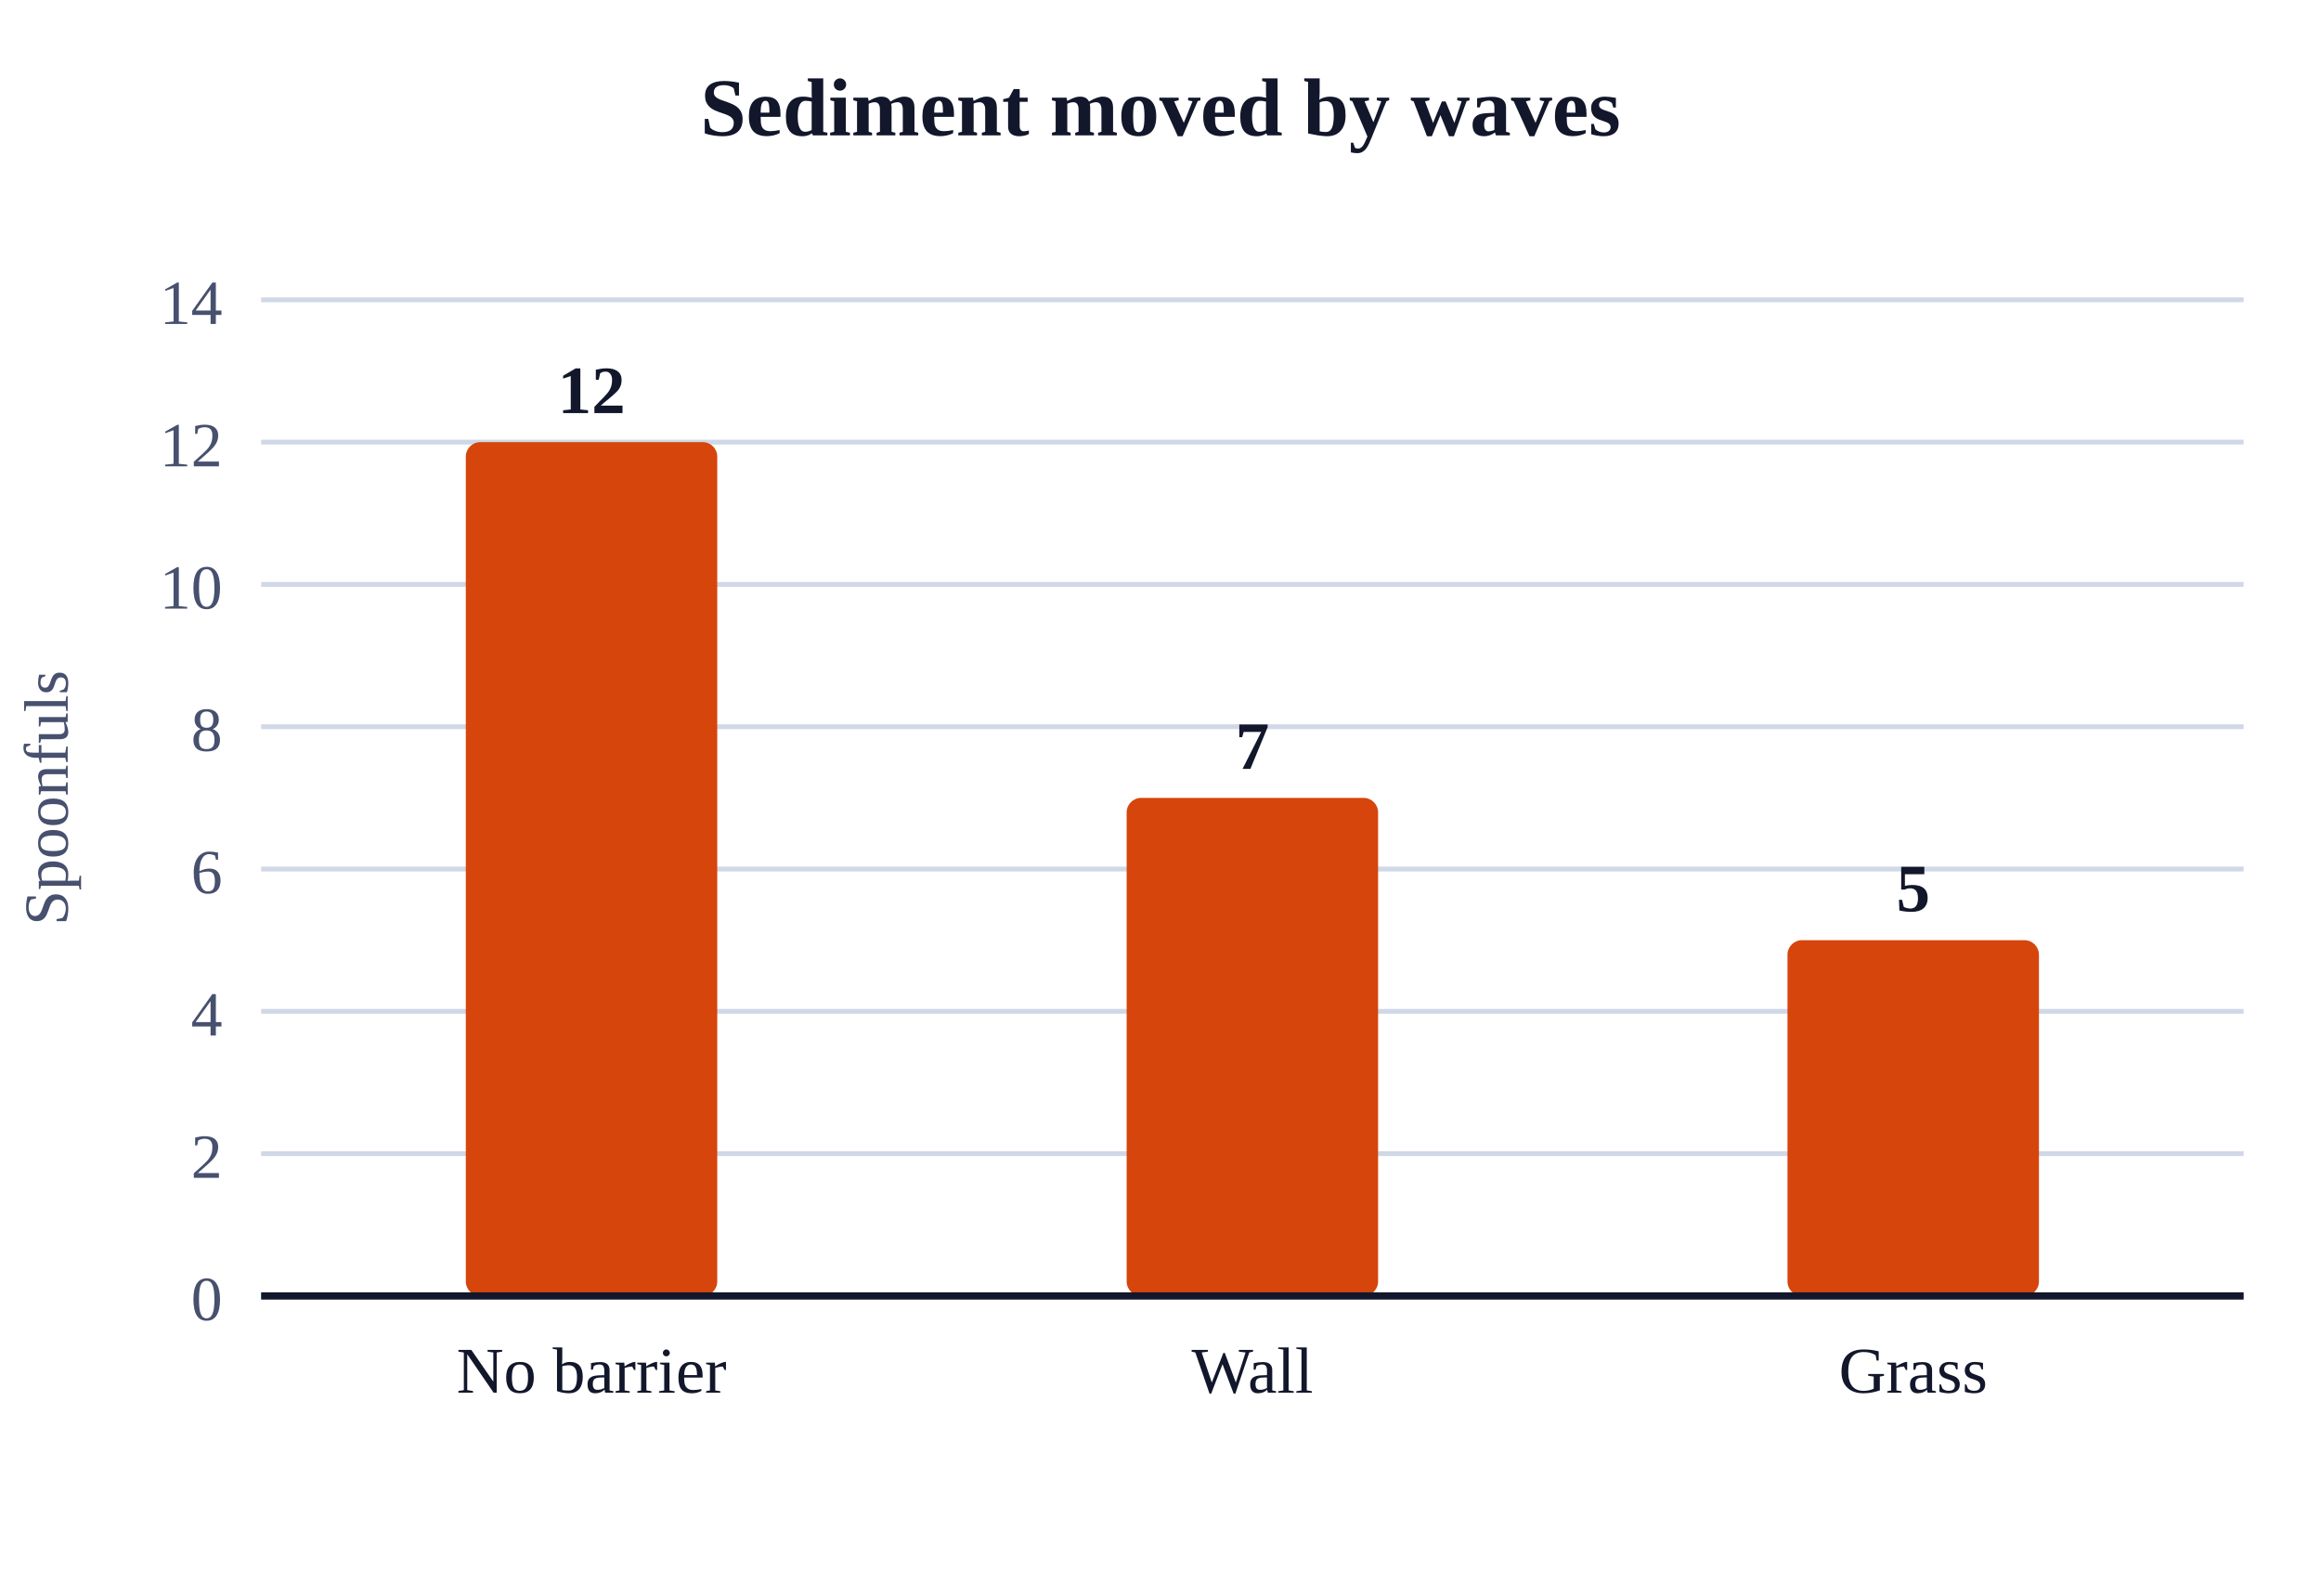
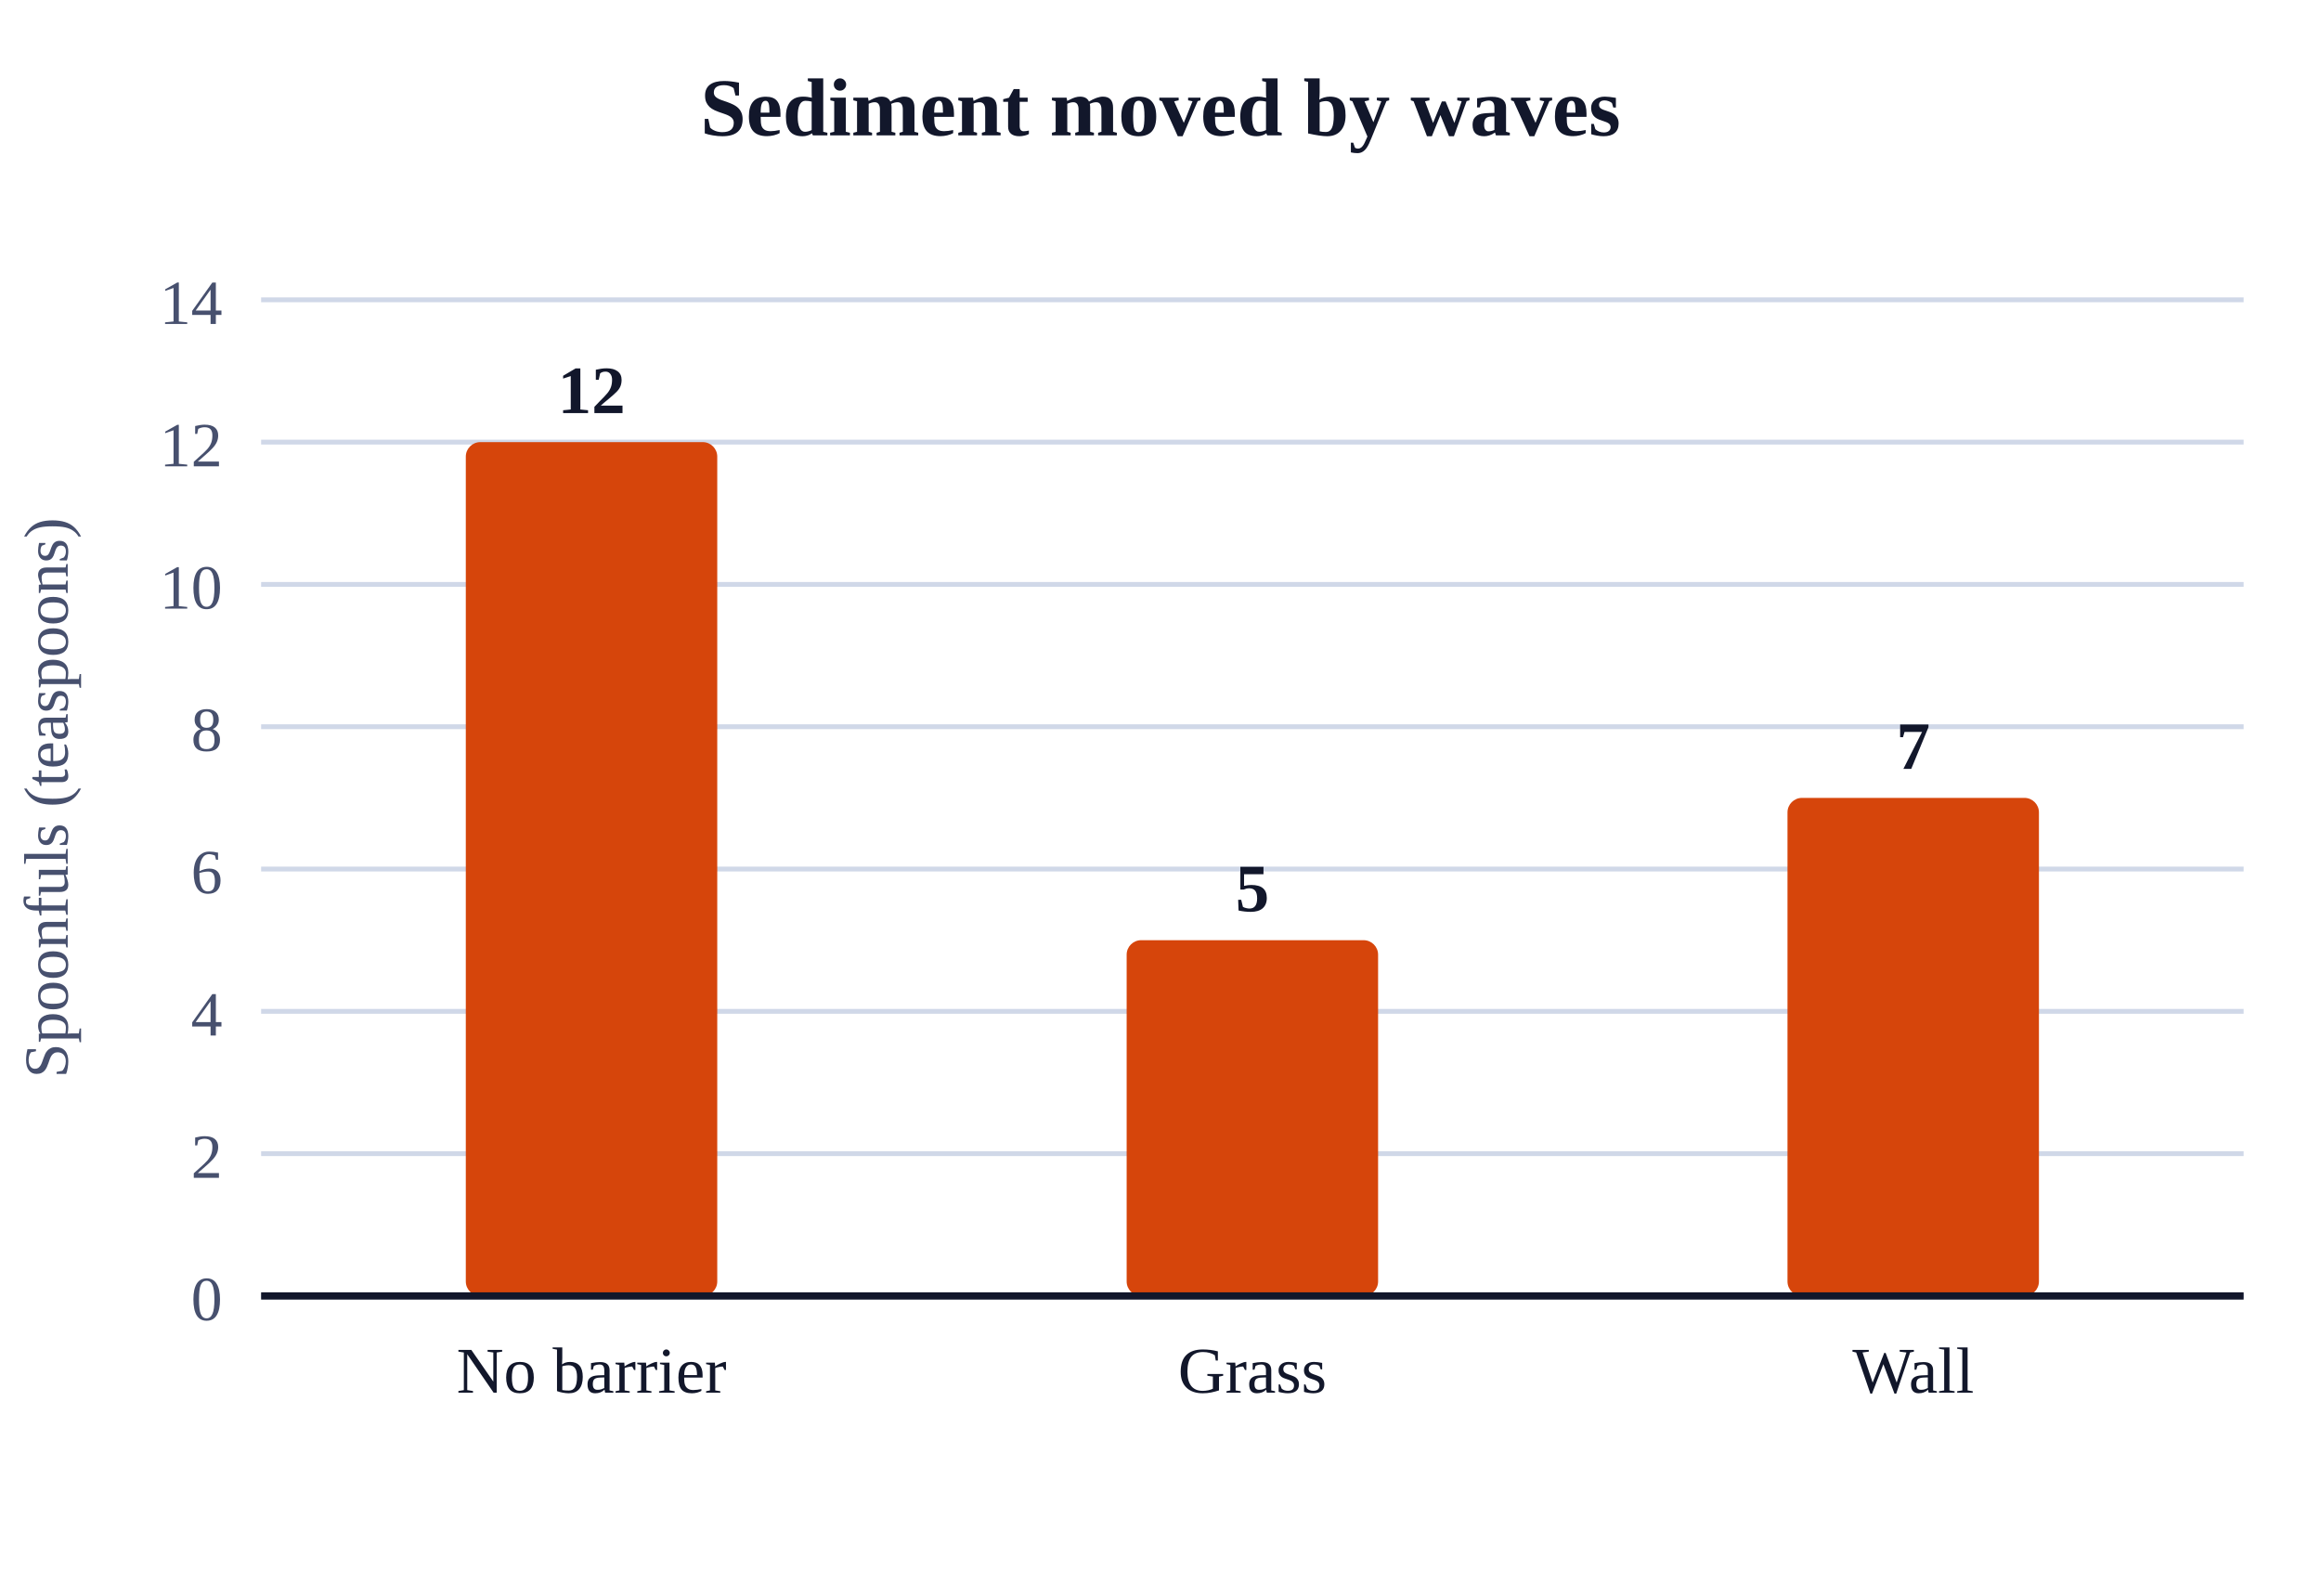
<svg xmlns="http://www.w3.org/2000/svg" class="k5i-svg" viewBox="0 0 480 330" role="img" aria-labelledby="g-45-sediment-t g-45-sediment-d" font-family="var(--font-body, system-ui, sans-serif)">
  <rect x="0" y="0" width="480" height="330" fill="var(--surface, #fff)" />
  <text x="240" y="28" text-anchor="middle" font-size="17" font-weight="700" fill="var(--ink, #12172B)">Sediment moved by waves</text>
  <line x1="54" x2="464" y1="268" y2="268" stroke="var(--line, #D0D8E8)" stroke-width="1" />
  <text x="46" y="273" text-anchor="end" font-size="13" fill="var(--muted, #47506E)">0</text>
  <line x1="54" x2="464" y1="238.571" y2="238.571" stroke="var(--line, #D0D8E8)" stroke-width="1" />
  <text x="46" y="243.571" text-anchor="end" font-size="13" fill="var(--muted, #47506E)">2</text>
  <line x1="54" x2="464" y1="209.143" y2="209.143" stroke="var(--line, #D0D8E8)" stroke-width="1" />
  <text x="46" y="214.143" text-anchor="end" font-size="13" fill="var(--muted, #47506E)">4</text>
  <line x1="54" x2="464" y1="179.714" y2="179.714" stroke="var(--line, #D0D8E8)" stroke-width="1" />
  <text x="46" y="184.714" text-anchor="end" font-size="13" fill="var(--muted, #47506E)">6</text>
  <line x1="54" x2="464" y1="150.286" y2="150.286" stroke="var(--line, #D0D8E8)" stroke-width="1" />
  <text x="46" y="155.286" text-anchor="end" font-size="13" fill="var(--muted, #47506E)">8</text>
  <line x1="54" x2="464" y1="120.857" y2="120.857" stroke="var(--line, #D0D8E8)" stroke-width="1" />
  <text x="46" y="125.857" text-anchor="end" font-size="13" fill="var(--muted, #47506E)">10</text>
  <line x1="54" x2="464" y1="91.429" y2="91.429" stroke="var(--line, #D0D8E8)" stroke-width="1" />
  <text x="46" y="96.429" text-anchor="end" font-size="13" fill="var(--muted, #47506E)">12</text>
  <line x1="54" x2="464" y1="62" y2="62" stroke="var(--line, #D0D8E8)" stroke-width="1" />
  <text x="46" y="67" text-anchor="end" font-size="13" fill="var(--muted, #47506E)">14</text>
-   <text transform="translate(14 165) rotate(-90)" text-anchor="middle" font-size="13" fill="var(--muted, #47506E)">Spoonfuls</text>
+   <text transform="translate(14 165) rotate(-90)" text-anchor="middle" font-size="13" fill="var(--muted, #47506E)">Spoonfuls (teaspoons)</text>
  <rect x="96.333" y="91.429" width="52" height="176.571" rx="3" fill="var(--absorb, #D6450B)" />
  <text x="122.333" y="85.429" text-anchor="middle" font-size="14" font-weight="700" fill="var(--ink, #12172B)">12</text>
  <text x="122.333" y="288" text-anchor="middle" font-size="13.5" fill="var(--ink, #12172B)">No barrier</text>
-   <rect x="233" y="165" width="52" height="103" rx="3" fill="var(--absorb, #D6450B)" />
-   <text x="259" y="159" text-anchor="middle" font-size="14" font-weight="700" fill="var(--ink, #12172B)">7</text>
-   <text x="259" y="288" text-anchor="middle" font-size="13.5" fill="var(--ink, #12172B)">Wall</text>
-   <rect x="369.667" y="194.429" width="52" height="73.571" rx="3" fill="var(--absorb, #D6450B)" />
-   <text x="395.667" y="188.429" text-anchor="middle" font-size="14" font-weight="700" fill="var(--ink, #12172B)">5</text>
-   <text x="395.667" y="288" text-anchor="middle" font-size="13.5" fill="var(--ink, #12172B)">Grass</text>
+   <rect x="369.667" y="165" width="52" height="103" rx="3" fill="var(--absorb, #D6450B)" />
+   <text x="395.667" y="159" text-anchor="middle" font-size="14" font-weight="700" fill="var(--ink, #12172B)">7</text>
+   <text x="395.667" y="288" text-anchor="middle" font-size="13.5" fill="var(--ink, #12172B)">Wall</text>
+   <rect x="233" y="194.429" width="52" height="73.571" rx="3" fill="var(--absorb, #D6450B)" />
+   <text x="259" y="188.429" text-anchor="middle" font-size="14" font-weight="700" fill="var(--ink, #12172B)">5</text>
+   <text x="259" y="288" text-anchor="middle" font-size="13.5" fill="var(--ink, #12172B)">Grass</text>
  <line x1="54" x2="464" y1="268" y2="268" stroke="var(--ink, #12172B)" stroke-width="1.5" />
</svg>
